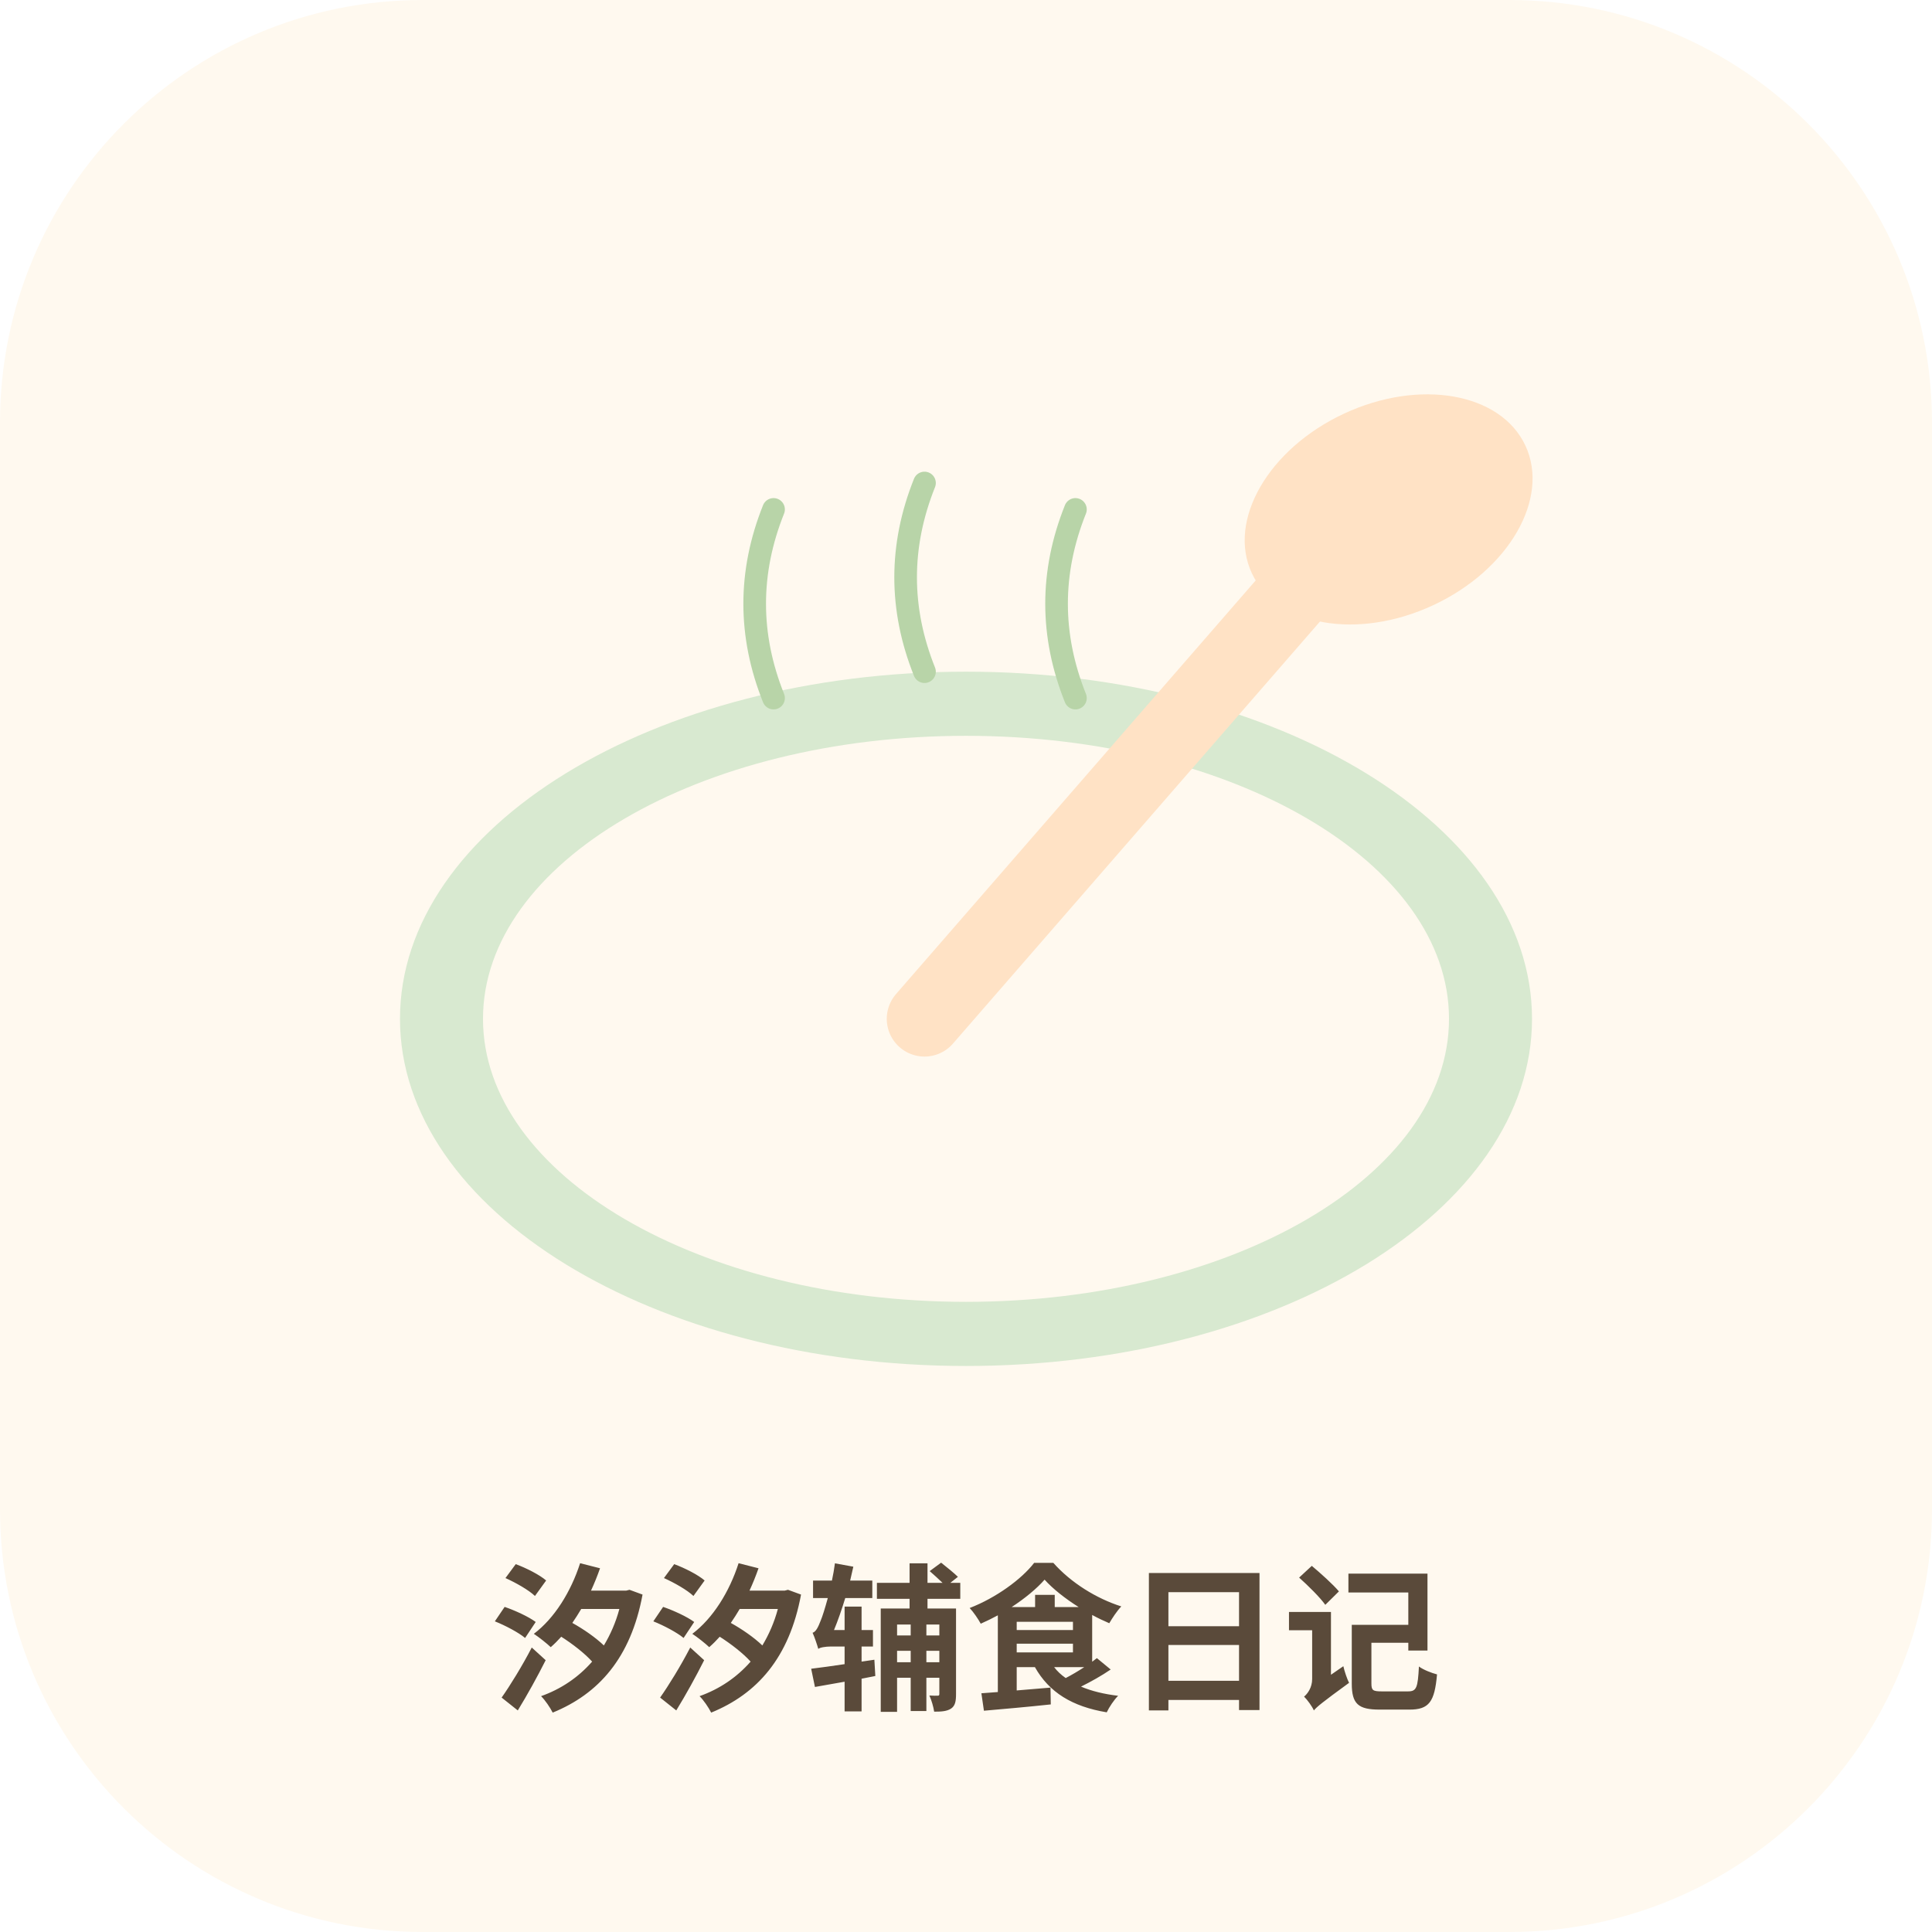
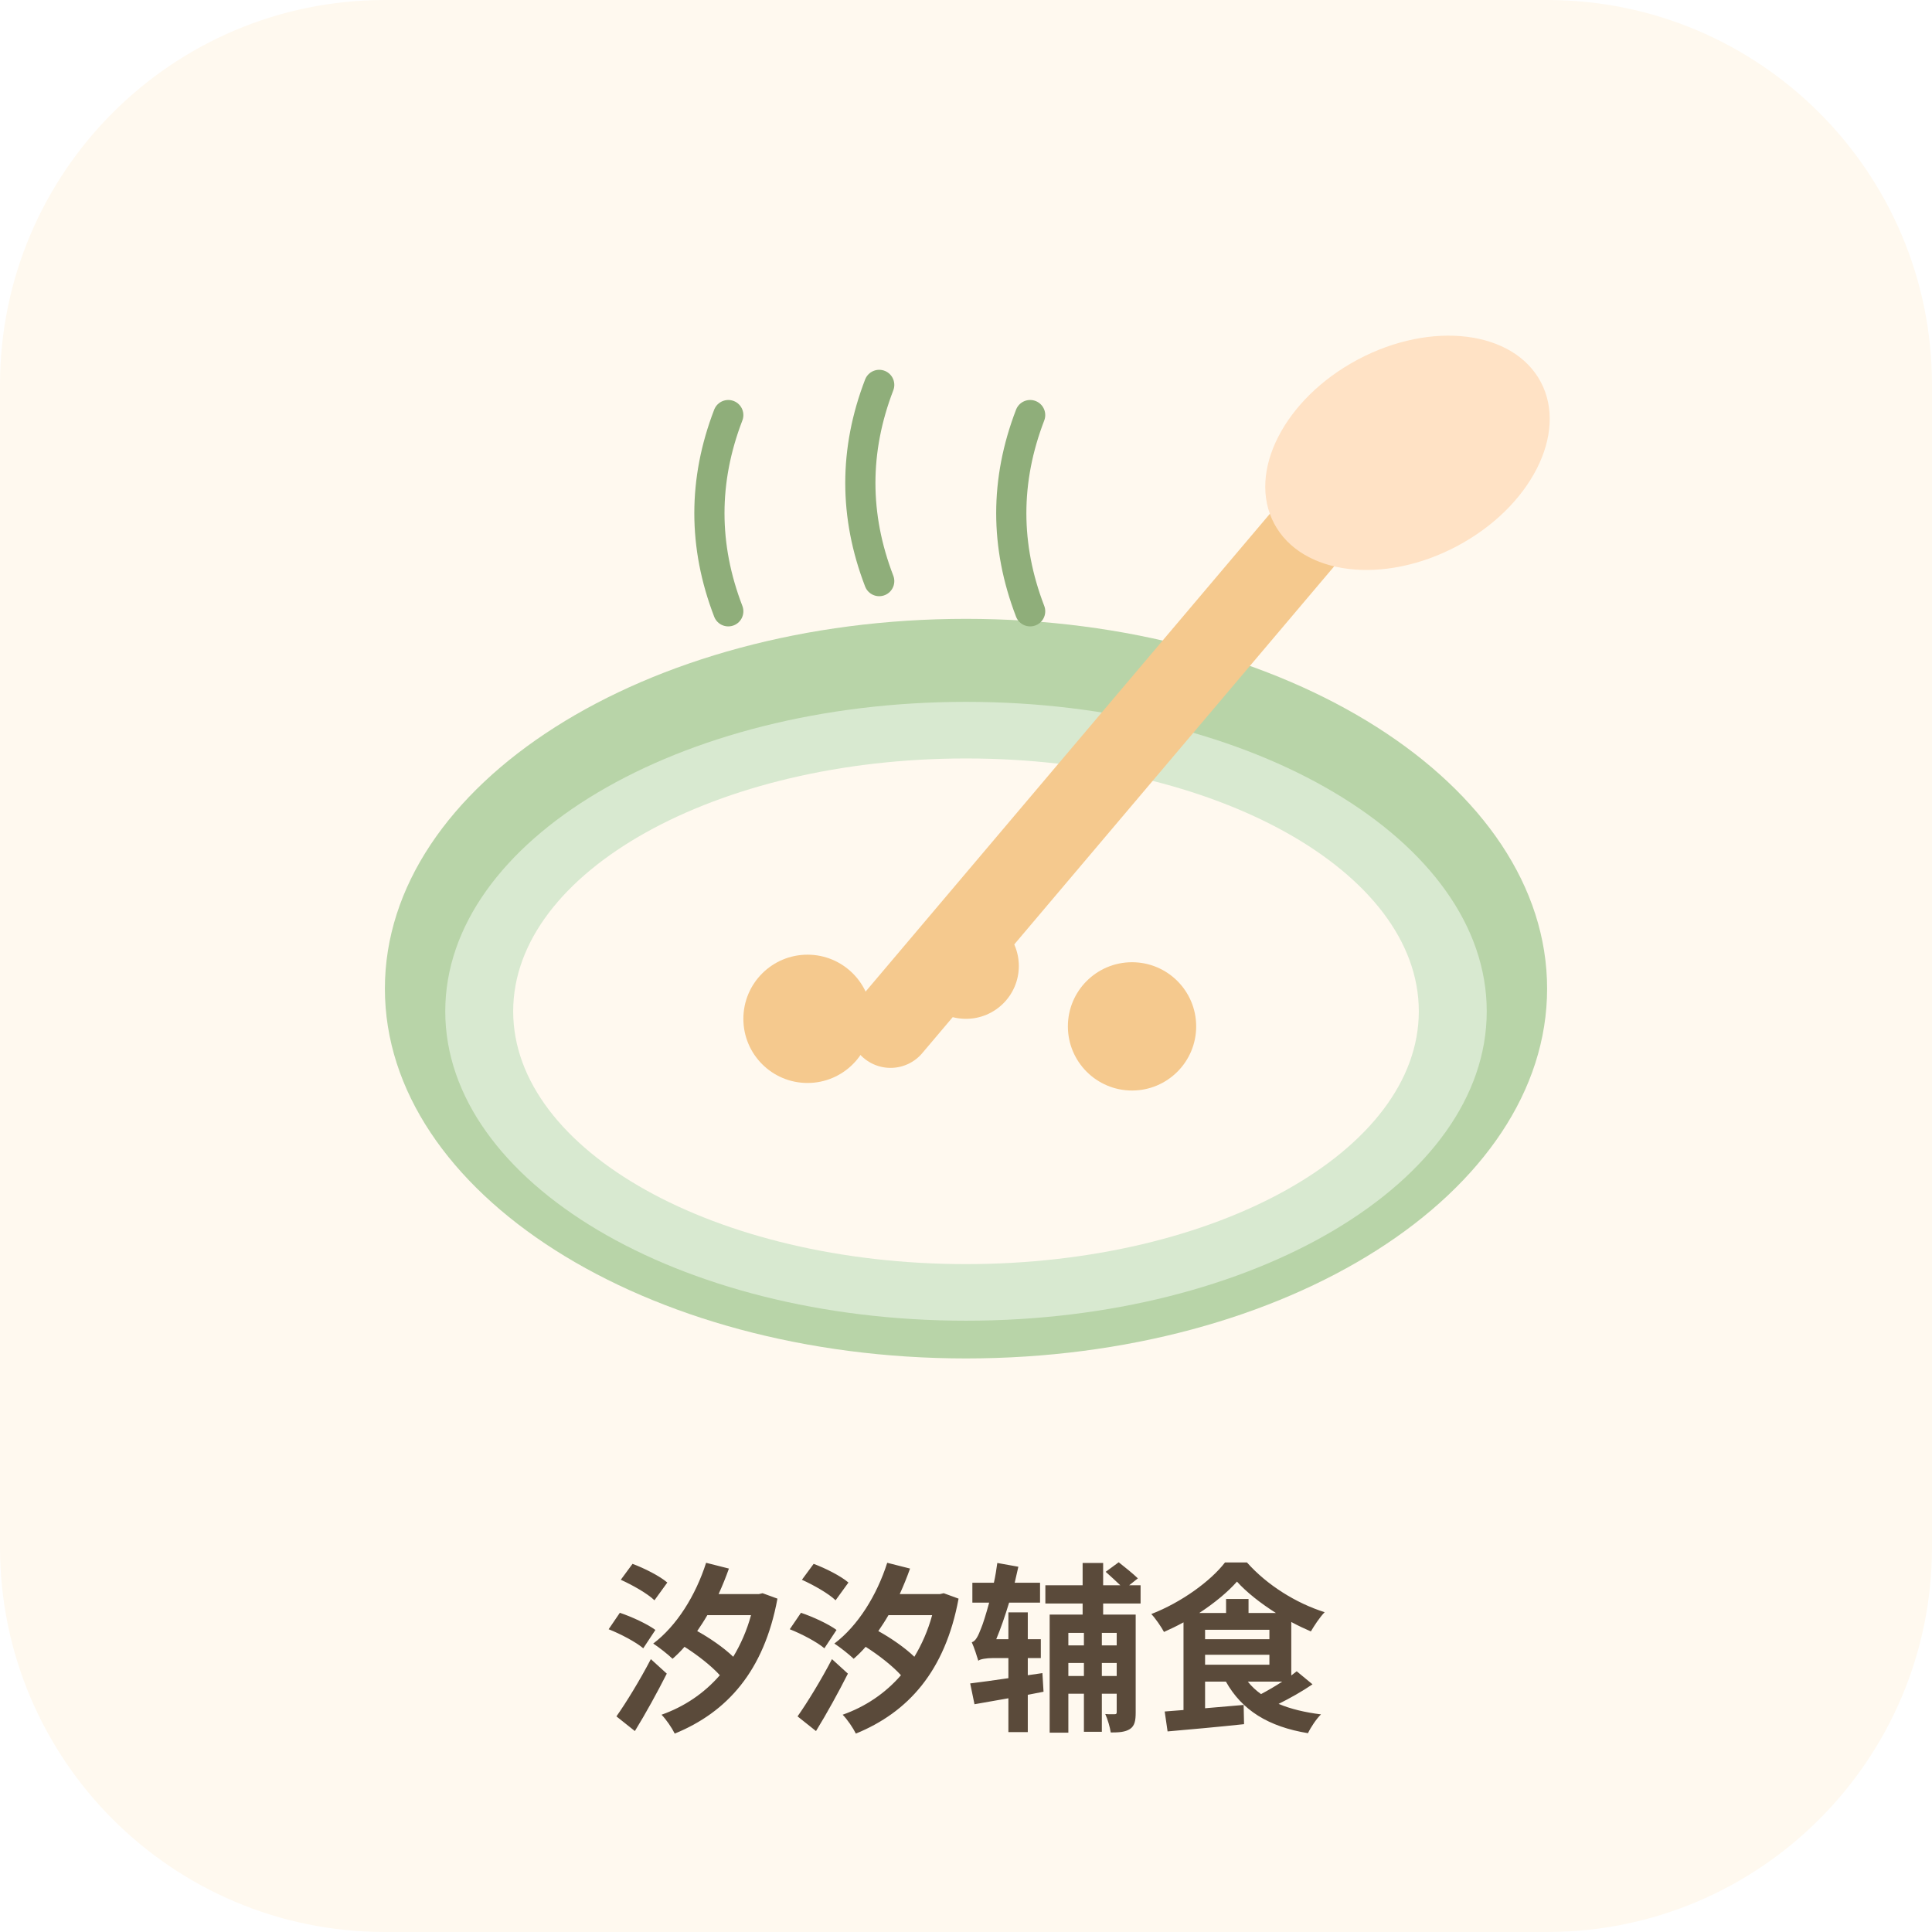
<svg xmlns="http://www.w3.org/2000/svg" viewBox="0 0 512 512">
-   <rect width="512" height="512" rx="112" fill="#FFF9EF" />
-   <ellipse cx="256" cy="270" rx="150" ry="92" fill="#D8E9D0" />
-   <ellipse cx="256" cy="270" rx="128" ry="75" fill="#FFF9EF" />
-   <line x1="345" y1="155" x2="245" y2="270" stroke="#FFE2C5" stroke-width="20" stroke-linecap="round" />
-   <ellipse cx="368" cy="135" rx="40" ry="28" fill="#FFE2C5" transform="rotate(-25,368,135)" />
-   <path d="M205 185 Q195 160 205 135" stroke="#B8D4A8" stroke-width="6" fill="none" stroke-linecap="round" />
-   <path d="M245 178 Q235 153 245 128" stroke="#B8D4A8" stroke-width="6" fill="none" stroke-linecap="round" />
-   <path d="M285 185 Q275 160 285 135" stroke="#B8D4A8" stroke-width="6" fill="none" stroke-linecap="round" />
-   <text x="256" y="450" text-anchor="middle" font-size="42" fill="#5A4A3A" font-weight="bold" font-family="sans-serif">汐汐辅食日记</text>
+   <rect width="512" height="512" rx="102" fill="#FFF9EF" />
+   <ellipse cx="256" cy="262" rx="154" ry="98" fill="#B8D4A8" />
+   <ellipse cx="256" cy="268" rx="138" ry="82" fill="#D8E9D0" />
+   <ellipse cx="256" cy="268" rx="120" ry="67" fill="#FFF9EF" />
+   <line x1="346" y1="142" x2="236" y2="272" stroke="#F5C98E" stroke-width="22" stroke-linecap="round" />
+   <ellipse cx="373" cy="120" rx="40" ry="28" fill="#FFE2C5" transform="rotate(-28,373,120)" />
+   <circle cx="214" cy="270" r="17" fill="#F5C98E" />
+   <circle cx="256" cy="256" r="14" fill="#F5C98E" />
+   <circle cx="300" cy="272" r="17" fill="#F5C98E" />
+   <path d="M193 162 Q183 136 193 110" stroke="#8FAE7A" stroke-width="8" fill="none" stroke-linecap="round" />
+   <path d="M233 154 Q223 128 233 102" stroke="#8FAE7A" stroke-width="8" fill="none" stroke-linecap="round" />
+   <path d="M273 162 Q263 136 273 110" stroke="#8FAE7A" stroke-width="8" fill="none" stroke-linecap="round" />
+   <text x="256" y="455" text-anchor="middle" font-size="48" fill="#5A4A3A" font-weight="bold" font-family="sans-serif">汐汐辅食</text>
</svg>
